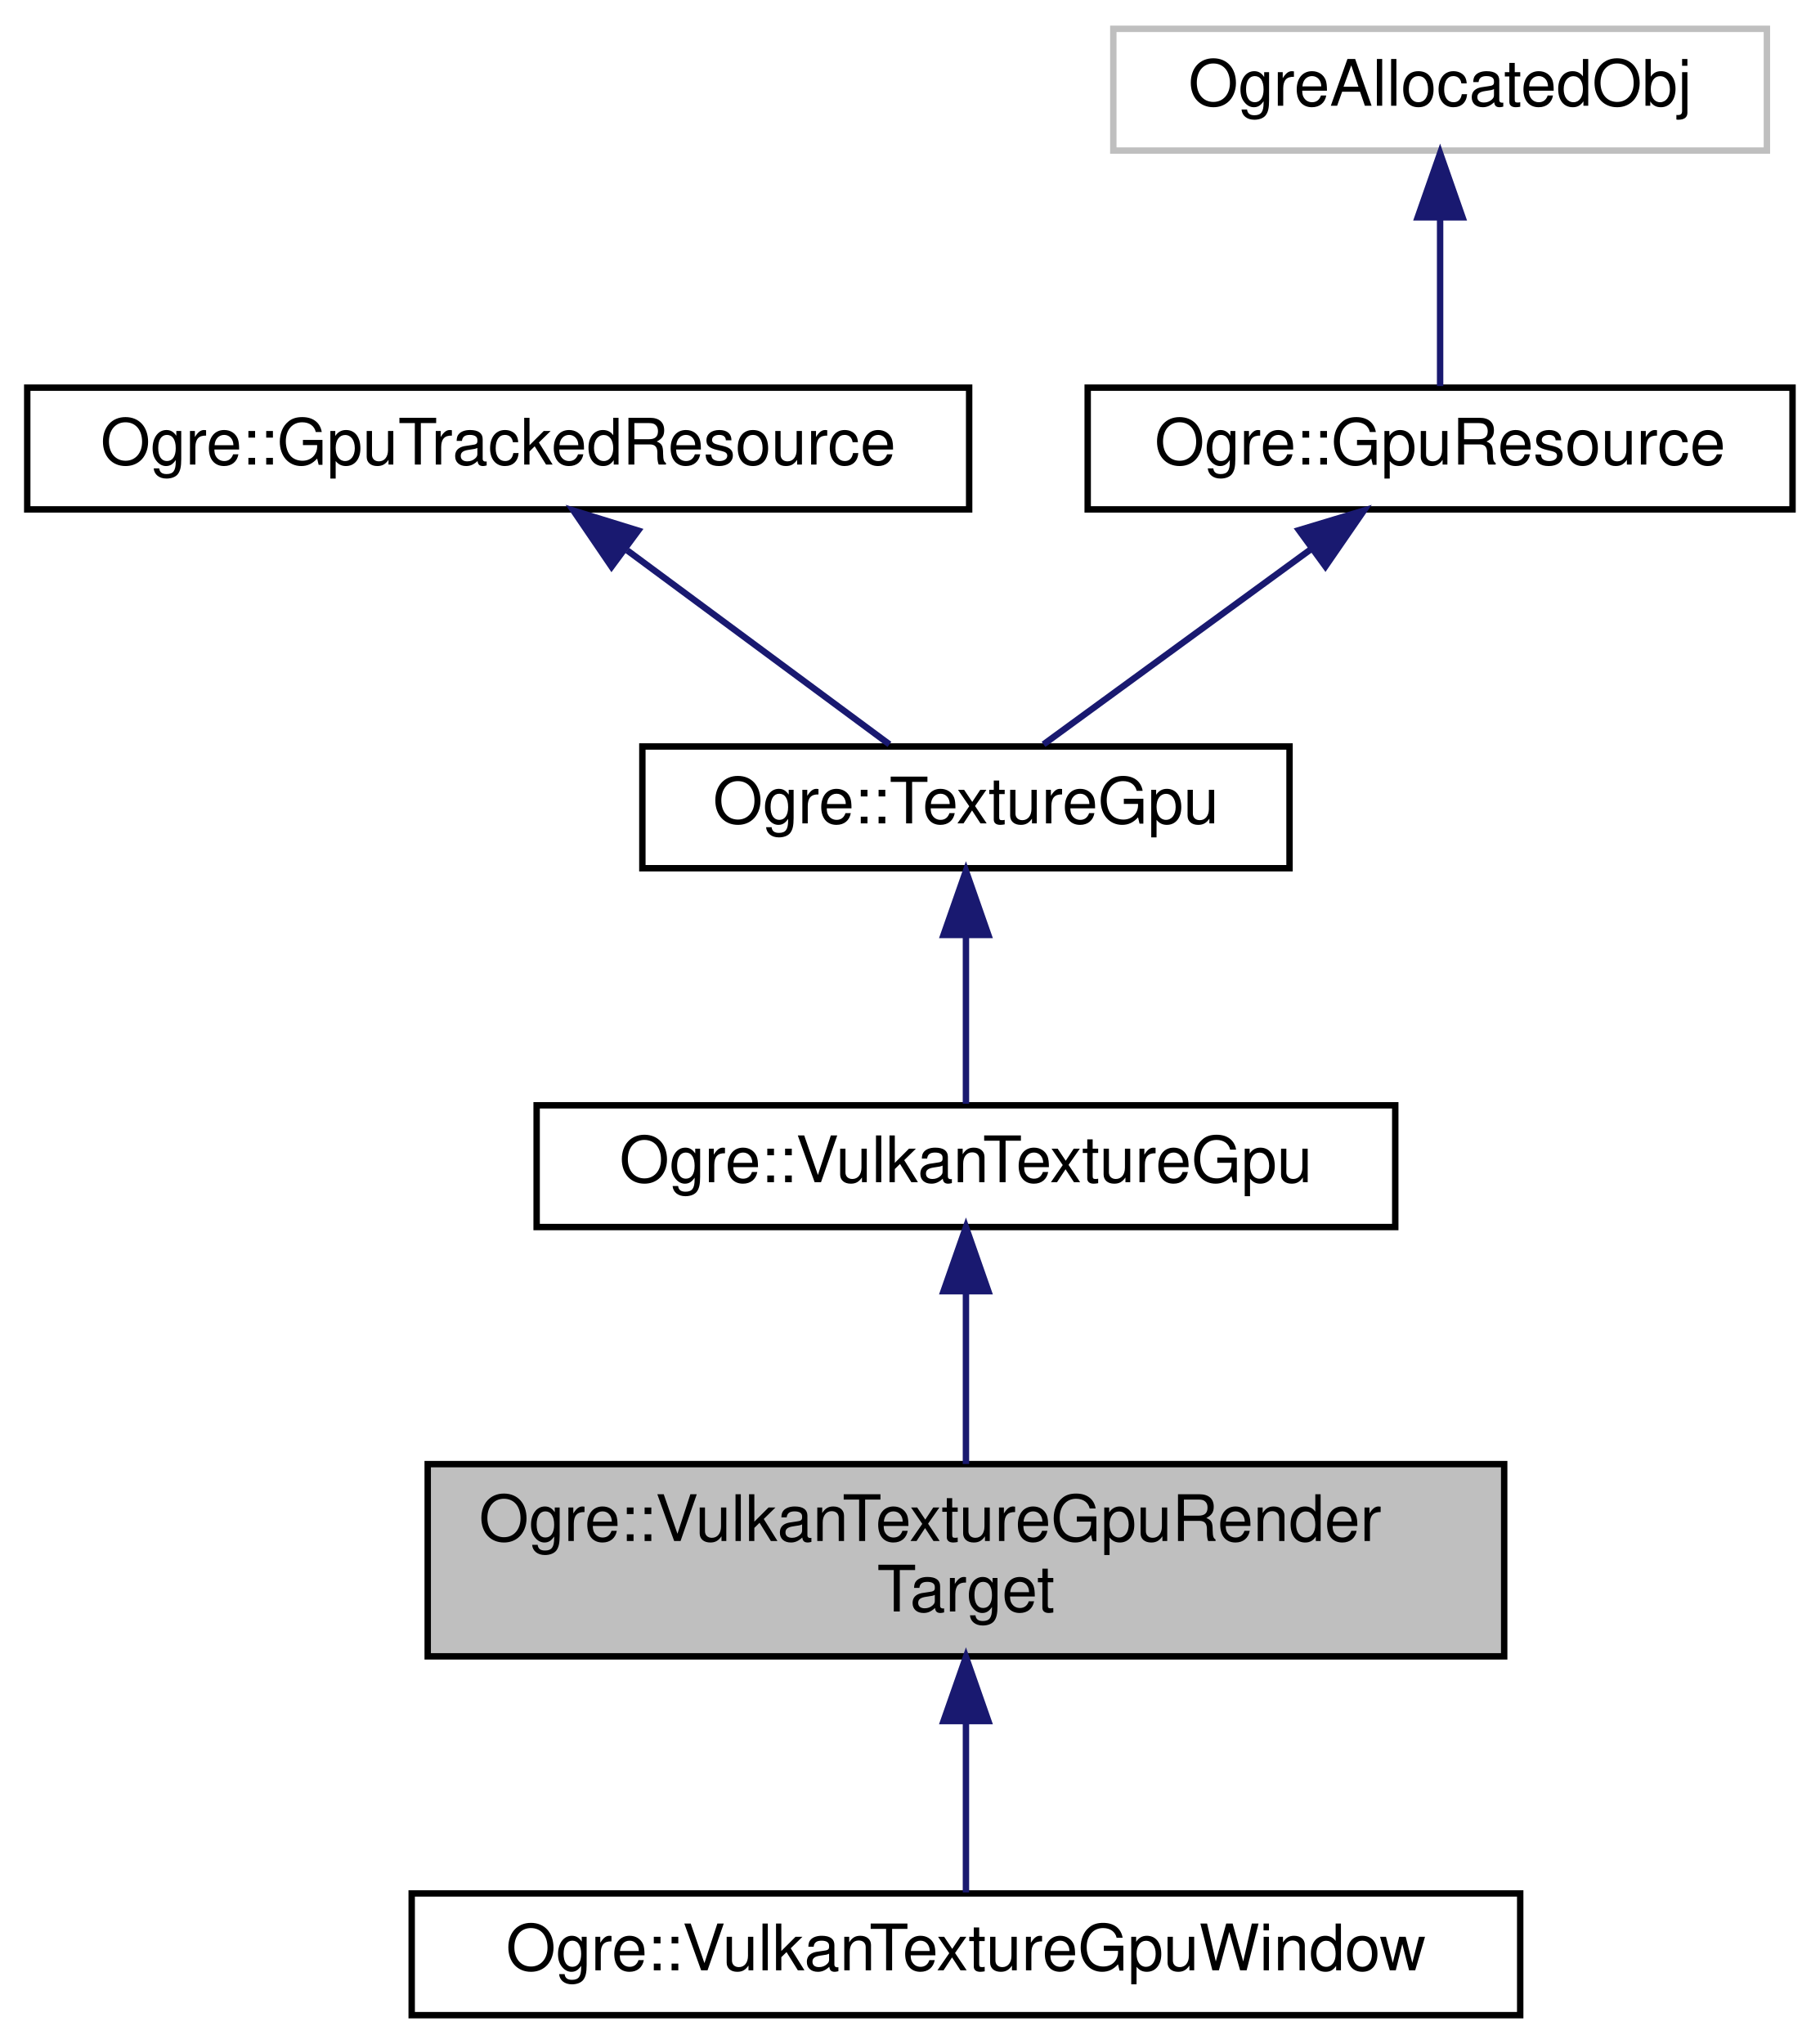
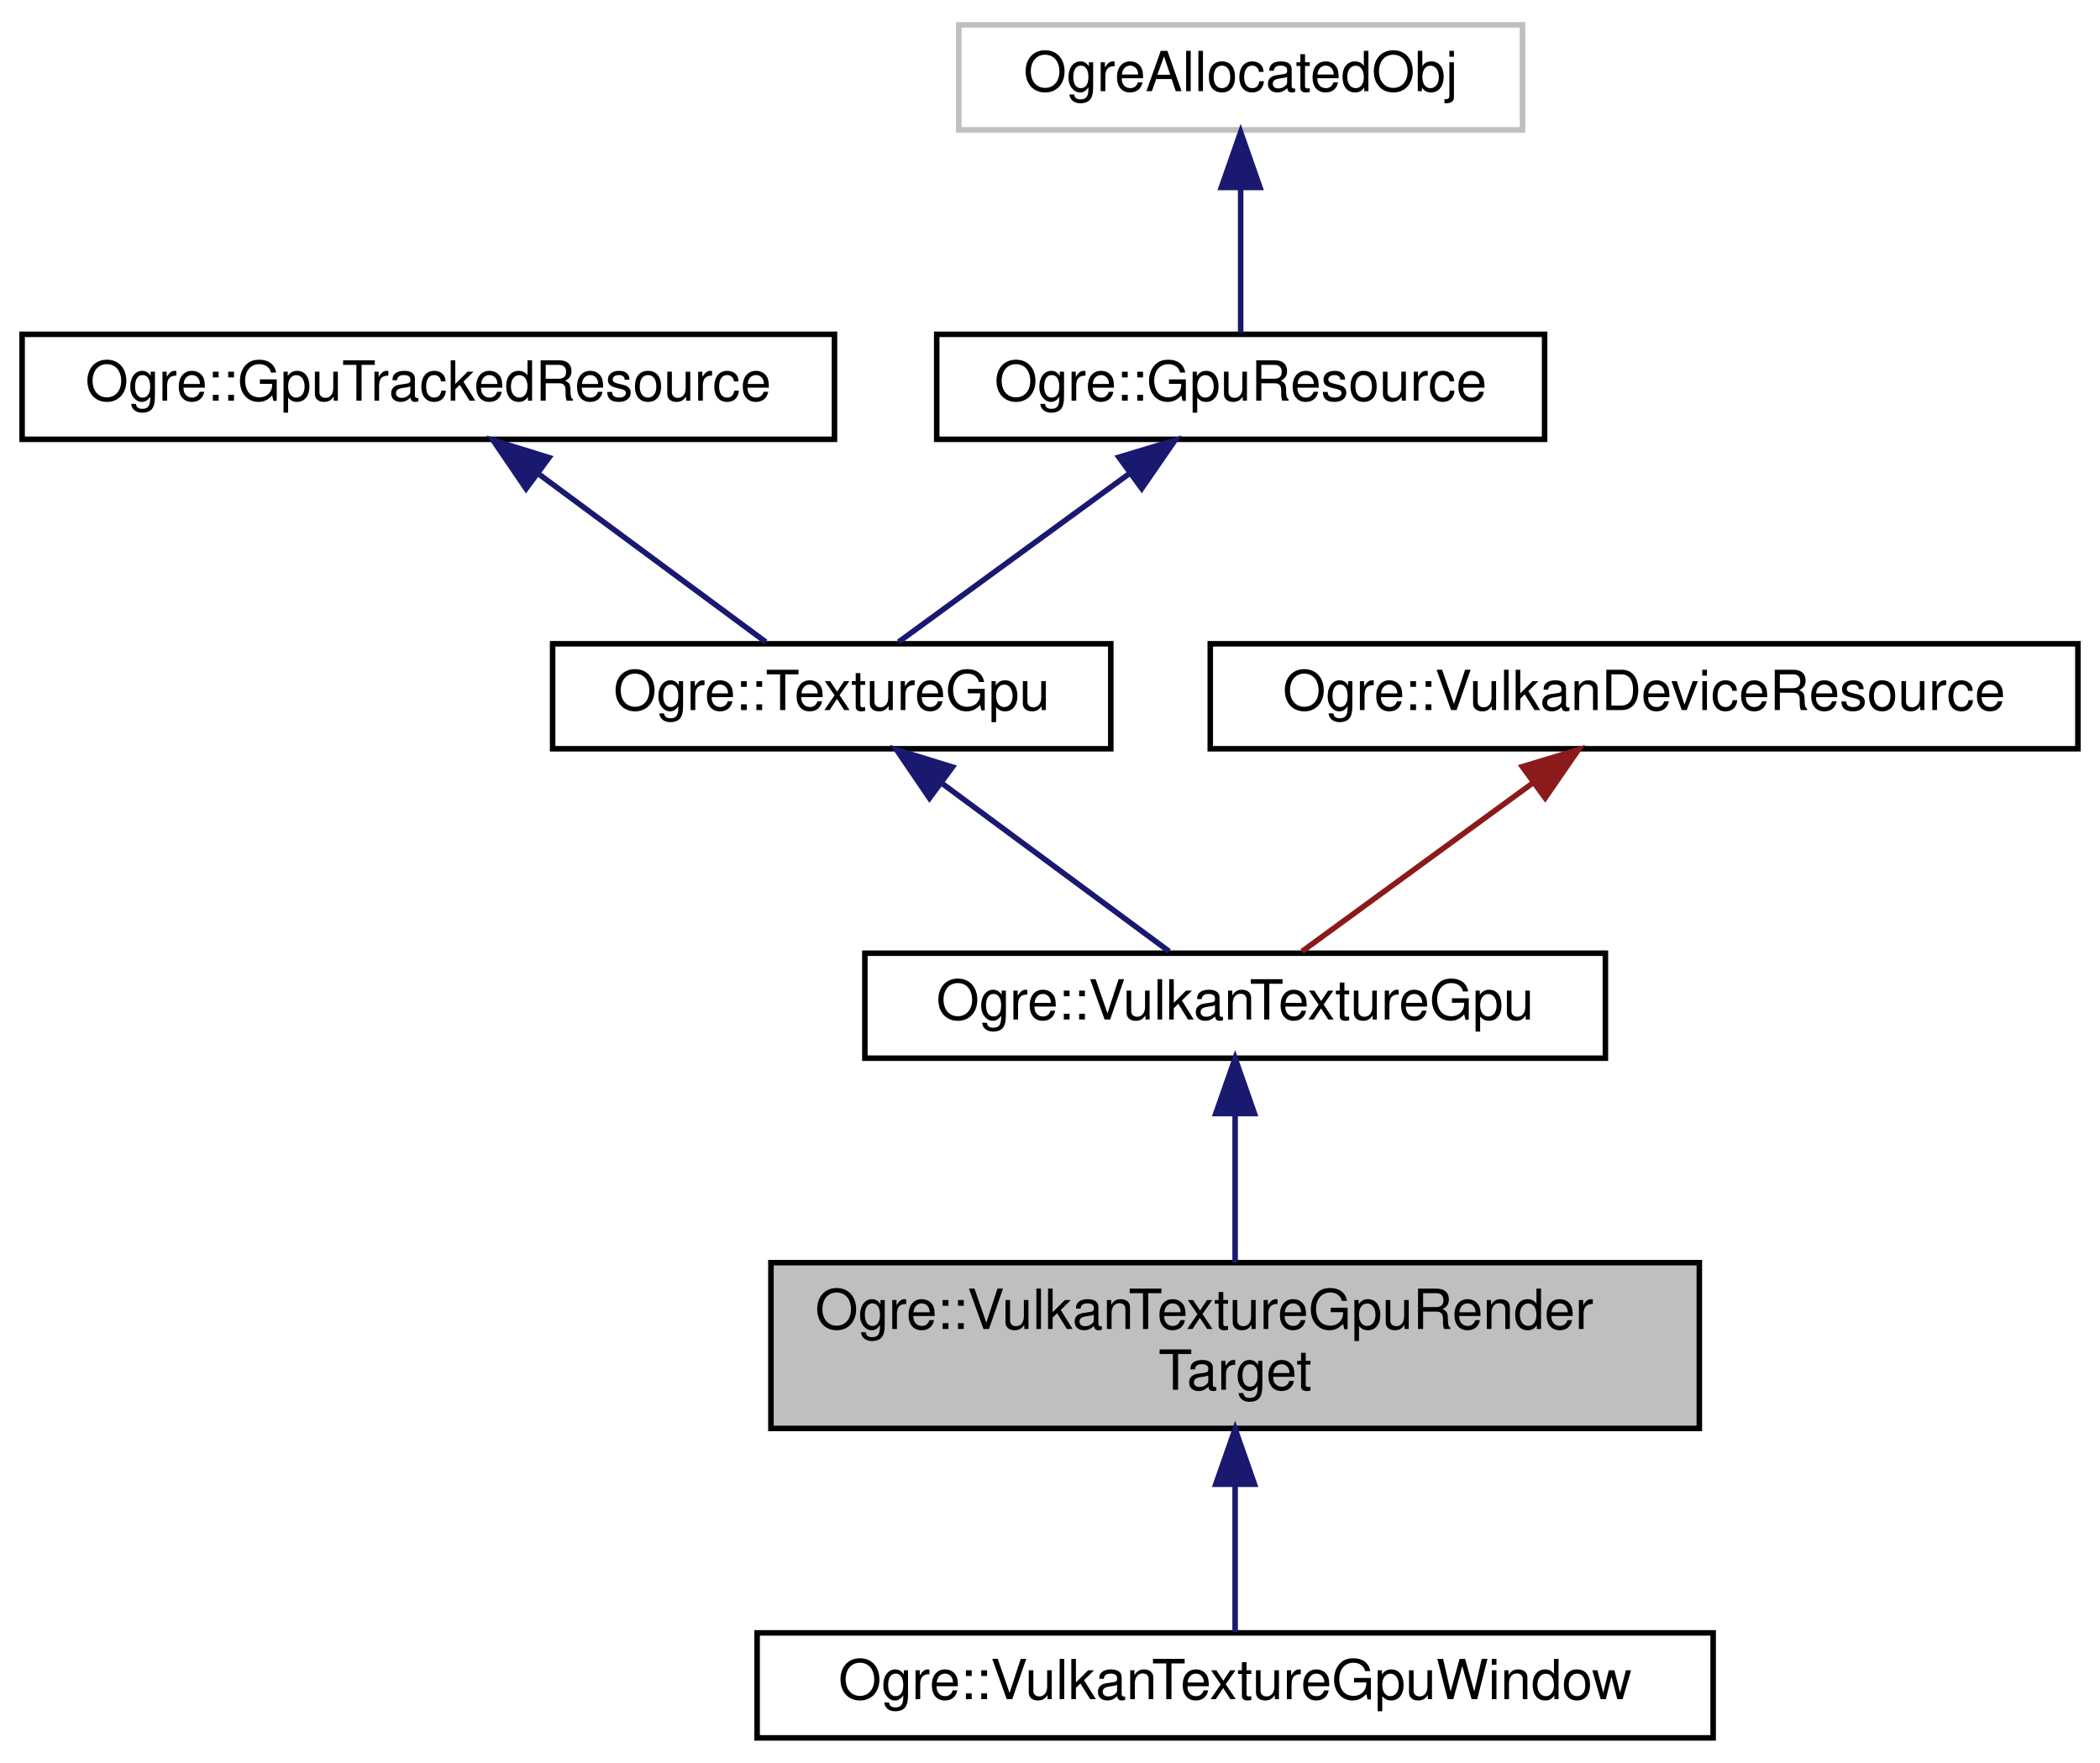
- <svg xmlns="http://www.w3.org/2000/svg" xmlns:xlink="http://www.w3.org/1999/xlink" width="284pt" height="319pt" viewBox="0.00 0.00 283.50 319.00">
+ <svg xmlns="http://www.w3.org/2000/svg" xmlns:xlink="http://www.w3.org/1999/xlink" width="380pt" height="319pt" viewBox="0.00 0.00 380.00 319.00">
  <g id="graph0" class="graph" transform="scale(1 1) rotate(0) translate(4 315)">
    <g id="node1" class="node">
      <g id="a_node1">
        <a xlink:title=" ">
-           <polygon fill="#bfbfbf" stroke="black" points="62.5,-56.5 62.5,-86.5 230.5,-86.5 230.5,-56.5 62.5,-56.5" />
-           <text text-anchor="start" x="70.5" y="-74.5" font-family="Helvetica,sans-Serif" font-size="10.00">Ogre::VulkanTextureGpuRender</text>
-           <text text-anchor="middle" x="146.5" y="-63.5" font-family="Helvetica,sans-Serif" font-size="10.00">Target</text>
+           <polygon fill="#bfbfbf" stroke="black" points="135.5,-56.5 135.5,-86.5 303.5,-86.5 303.5,-56.5 135.5,-56.5" />
+           <text text-anchor="start" x="143.5" y="-74.5" font-family="Helvetica,sans-Serif" font-size="10.00">Ogre::VulkanTextureGpuRender</text>
+           <text text-anchor="middle" x="219.5" y="-63.5" font-family="Helvetica,sans-Serif" font-size="10.00">Target</text>
        </a>
      </g>
    </g>
-     <g id="node7" class="node">
-       <g id="a_node7">
+     <g id="node8" class="node">
+       <g id="a_node8">
        <a xlink:href="class_ogre_1_1_vulkan_texture_gpu_window.html" target="_top" xlink:title=" ">
-           <polygon fill="none" stroke="black" points="60,-0.5 60,-19.5 233,-19.5 233,-0.5 60,-0.5" />
-           <text text-anchor="middle" x="146.5" y="-7.5" font-family="Helvetica,sans-Serif" font-size="10.00">Ogre::VulkanTextureGpuWindow</text>
+           <polygon fill="none" stroke="black" points="133,-0.5 133,-19.5 306,-19.5 306,-0.5 133,-0.5" />
+           <text text-anchor="middle" x="219.5" y="-7.5" font-family="Helvetica,sans-Serif" font-size="10.00">Ogre::VulkanTextureGpuWindow</text>
        </a>
      </g>
    </g>
-     <g id="edge6" class="edge">
-       <path fill="none" stroke="midnightblue" d="M146.5,-46.29C146.5,-36.86 146.5,-26.65 146.5,-19.66" />
-       <polygon fill="midnightblue" stroke="midnightblue" points="143,-46.4 146.5,-56.4 150,-46.4 143,-46.4" />
+     <g id="edge7" class="edge">
+       <path fill="none" stroke="midnightblue" d="M219.5,-46.29C219.5,-36.86 219.5,-26.65 219.5,-19.66" />
+       <polygon fill="midnightblue" stroke="midnightblue" points="216,-46.4 219.5,-56.4 223,-46.4 216,-46.4" />
    </g>
    <g id="node2" class="node">
      <g id="a_node2">
        <a xlink:href="class_ogre_1_1_vulkan_texture_gpu.html" target="_top" xlink:title=" ">
-           <polygon fill="none" stroke="black" points="79.5,-123.5 79.5,-142.5 213.5,-142.5 213.5,-123.5 79.5,-123.5" />
-           <text text-anchor="middle" x="146.5" y="-130.5" font-family="Helvetica,sans-Serif" font-size="10.00">Ogre::VulkanTextureGpu</text>
+           <polygon fill="none" stroke="black" points="152.5,-123.5 152.5,-142.5 286.5,-142.5 286.5,-123.5 152.5,-123.5" />
+           <text text-anchor="middle" x="219.5" y="-130.5" font-family="Helvetica,sans-Serif" font-size="10.00">Ogre::VulkanTextureGpu</text>
        </a>
      </g>
    </g>
    <g id="edge1" class="edge">
-       <path fill="none" stroke="midnightblue" d="M146.5,-113.23C146.5,-104.59 146.5,-94.5 146.5,-86.52" />
-       <polygon fill="midnightblue" stroke="midnightblue" points="143,-113.48 146.5,-123.48 150,-113.48 143,-113.48" />
+       <path fill="none" stroke="midnightblue" d="M219.5,-113.23C219.5,-104.59 219.5,-94.5 219.5,-86.52" />
+       <polygon fill="midnightblue" stroke="midnightblue" points="216,-113.48 219.5,-123.48 223,-113.48 216,-113.48" />
    </g>
    <g id="node3" class="node">
      <g id="a_node3">
        <a xlink:href="class_ogre_1_1_texture_gpu.html" target="_top" xlink:title=" ">
          <polygon fill="none" stroke="black" points="96,-179.5 96,-198.5 197,-198.5 197,-179.5 96,-179.5" />
          <text text-anchor="middle" x="146.5" y="-186.5" font-family="Helvetica,sans-Serif" font-size="10.00">Ogre::TextureGpu</text>
        </a>
      </g>
    </g>
    <g id="edge2" class="edge">
-       <path fill="none" stroke="midnightblue" d="M146.5,-168.8C146.5,-159.91 146.5,-149.78 146.5,-142.75" />
-       <polygon fill="midnightblue" stroke="midnightblue" points="143,-169.08 146.5,-179.08 150,-169.08 143,-169.08" />
+       <path fill="none" stroke="midnightblue" d="M166.64,-173.1C179.78,-163.38 196.48,-151.03 207.56,-142.83" />
+       <polygon fill="midnightblue" stroke="midnightblue" points="164.19,-170.56 158.23,-179.32 168.35,-176.19 164.19,-170.56" />
    </g>
    <g id="node4" class="node">
      <g id="a_node4">
        <a xlink:href="struct_ogre_1_1_gpu_tracked_resource.html" target="_top" xlink:title=" ">
          <polygon fill="none" stroke="black" points="0,-235.5 0,-254.5 147,-254.5 147,-235.5 0,-235.5" />
          <text text-anchor="middle" x="73.5" y="-242.5" font-family="Helvetica,sans-Serif" font-size="10.00">Ogre::GpuTrackedResource</text>
        </a>
      </g>
    </g>
    <g id="edge3" class="edge">
      <path fill="none" stroke="midnightblue" d="M93.64,-229.1C106.78,-219.38 123.48,-207.03 134.56,-198.83" />
      <polygon fill="midnightblue" stroke="midnightblue" points="91.19,-226.56 85.23,-235.32 95.35,-232.19 91.19,-226.56" />
    </g>
    <g id="node5" class="node">
      <g id="a_node5">
        <a xlink:href="class_ogre_1_1_gpu_resource.html" target="_top" xlink:title=" ">
          <polygon fill="none" stroke="black" points="165.5,-235.5 165.5,-254.5 275.5,-254.5 275.5,-235.5 165.5,-235.5" />
          <text text-anchor="middle" x="220.5" y="-242.5" font-family="Helvetica,sans-Serif" font-size="10.00">Ogre::GpuResource</text>
        </a>
      </g>
    </g>
    <g id="edge4" class="edge">
      <path fill="none" stroke="midnightblue" d="M200.47,-229.38C187.09,-219.62 169.94,-207.11 158.61,-198.83" />
      <polygon fill="midnightblue" stroke="midnightblue" points="198.47,-232.26 208.61,-235.32 202.6,-226.6 198.47,-232.26" />
    </g>
    <g id="node6" class="node">
      <g id="a_node6">
        <a xlink:title=" ">
          <polygon fill="none" stroke="#bfbfbf" points="169.5,-291.5 169.5,-310.5 271.5,-310.5 271.5,-291.5 169.5,-291.5" />
          <text text-anchor="middle" x="220.5" y="-298.5" font-family="Helvetica,sans-Serif" font-size="10.00">OgreAllocatedObj</text>
        </a>
      </g>
    </g>
    <g id="edge5" class="edge">
      <path fill="none" stroke="midnightblue" d="M220.5,-280.8C220.5,-271.91 220.5,-261.78 220.5,-254.75" />
      <polygon fill="midnightblue" stroke="midnightblue" points="217,-281.08 220.5,-291.08 224,-281.08 217,-281.08" />
    </g>
+     <g id="node7" class="node">
+       <g id="a_node7">
+         <a xlink:href="class_ogre_1_1_vulkan_device_resource.html" target="_top" xlink:title="Represents a Vulkan device depended rendering resource.">
+           <polygon fill="none" stroke="black" points="215,-179.5 215,-198.5 372,-198.5 372,-179.5 215,-179.5" />
+           <text text-anchor="middle" x="293.5" y="-186.5" font-family="Helvetica,sans-Serif" font-size="10.00">Ogre::VulkanDeviceResource</text>
+         </a>
+       </g>
+     </g>
+     <g id="edge6" class="edge">
+       <path fill="none" stroke="#8b1a1a" d="M273.47,-173.38C260.09,-163.62 242.94,-151.11 231.61,-142.83" />
+       <polygon fill="#8b1a1a" stroke="#8b1a1a" points="271.47,-176.26 281.61,-179.32 275.6,-170.6 271.47,-176.26" />
+     </g>
  </g>
</svg>
